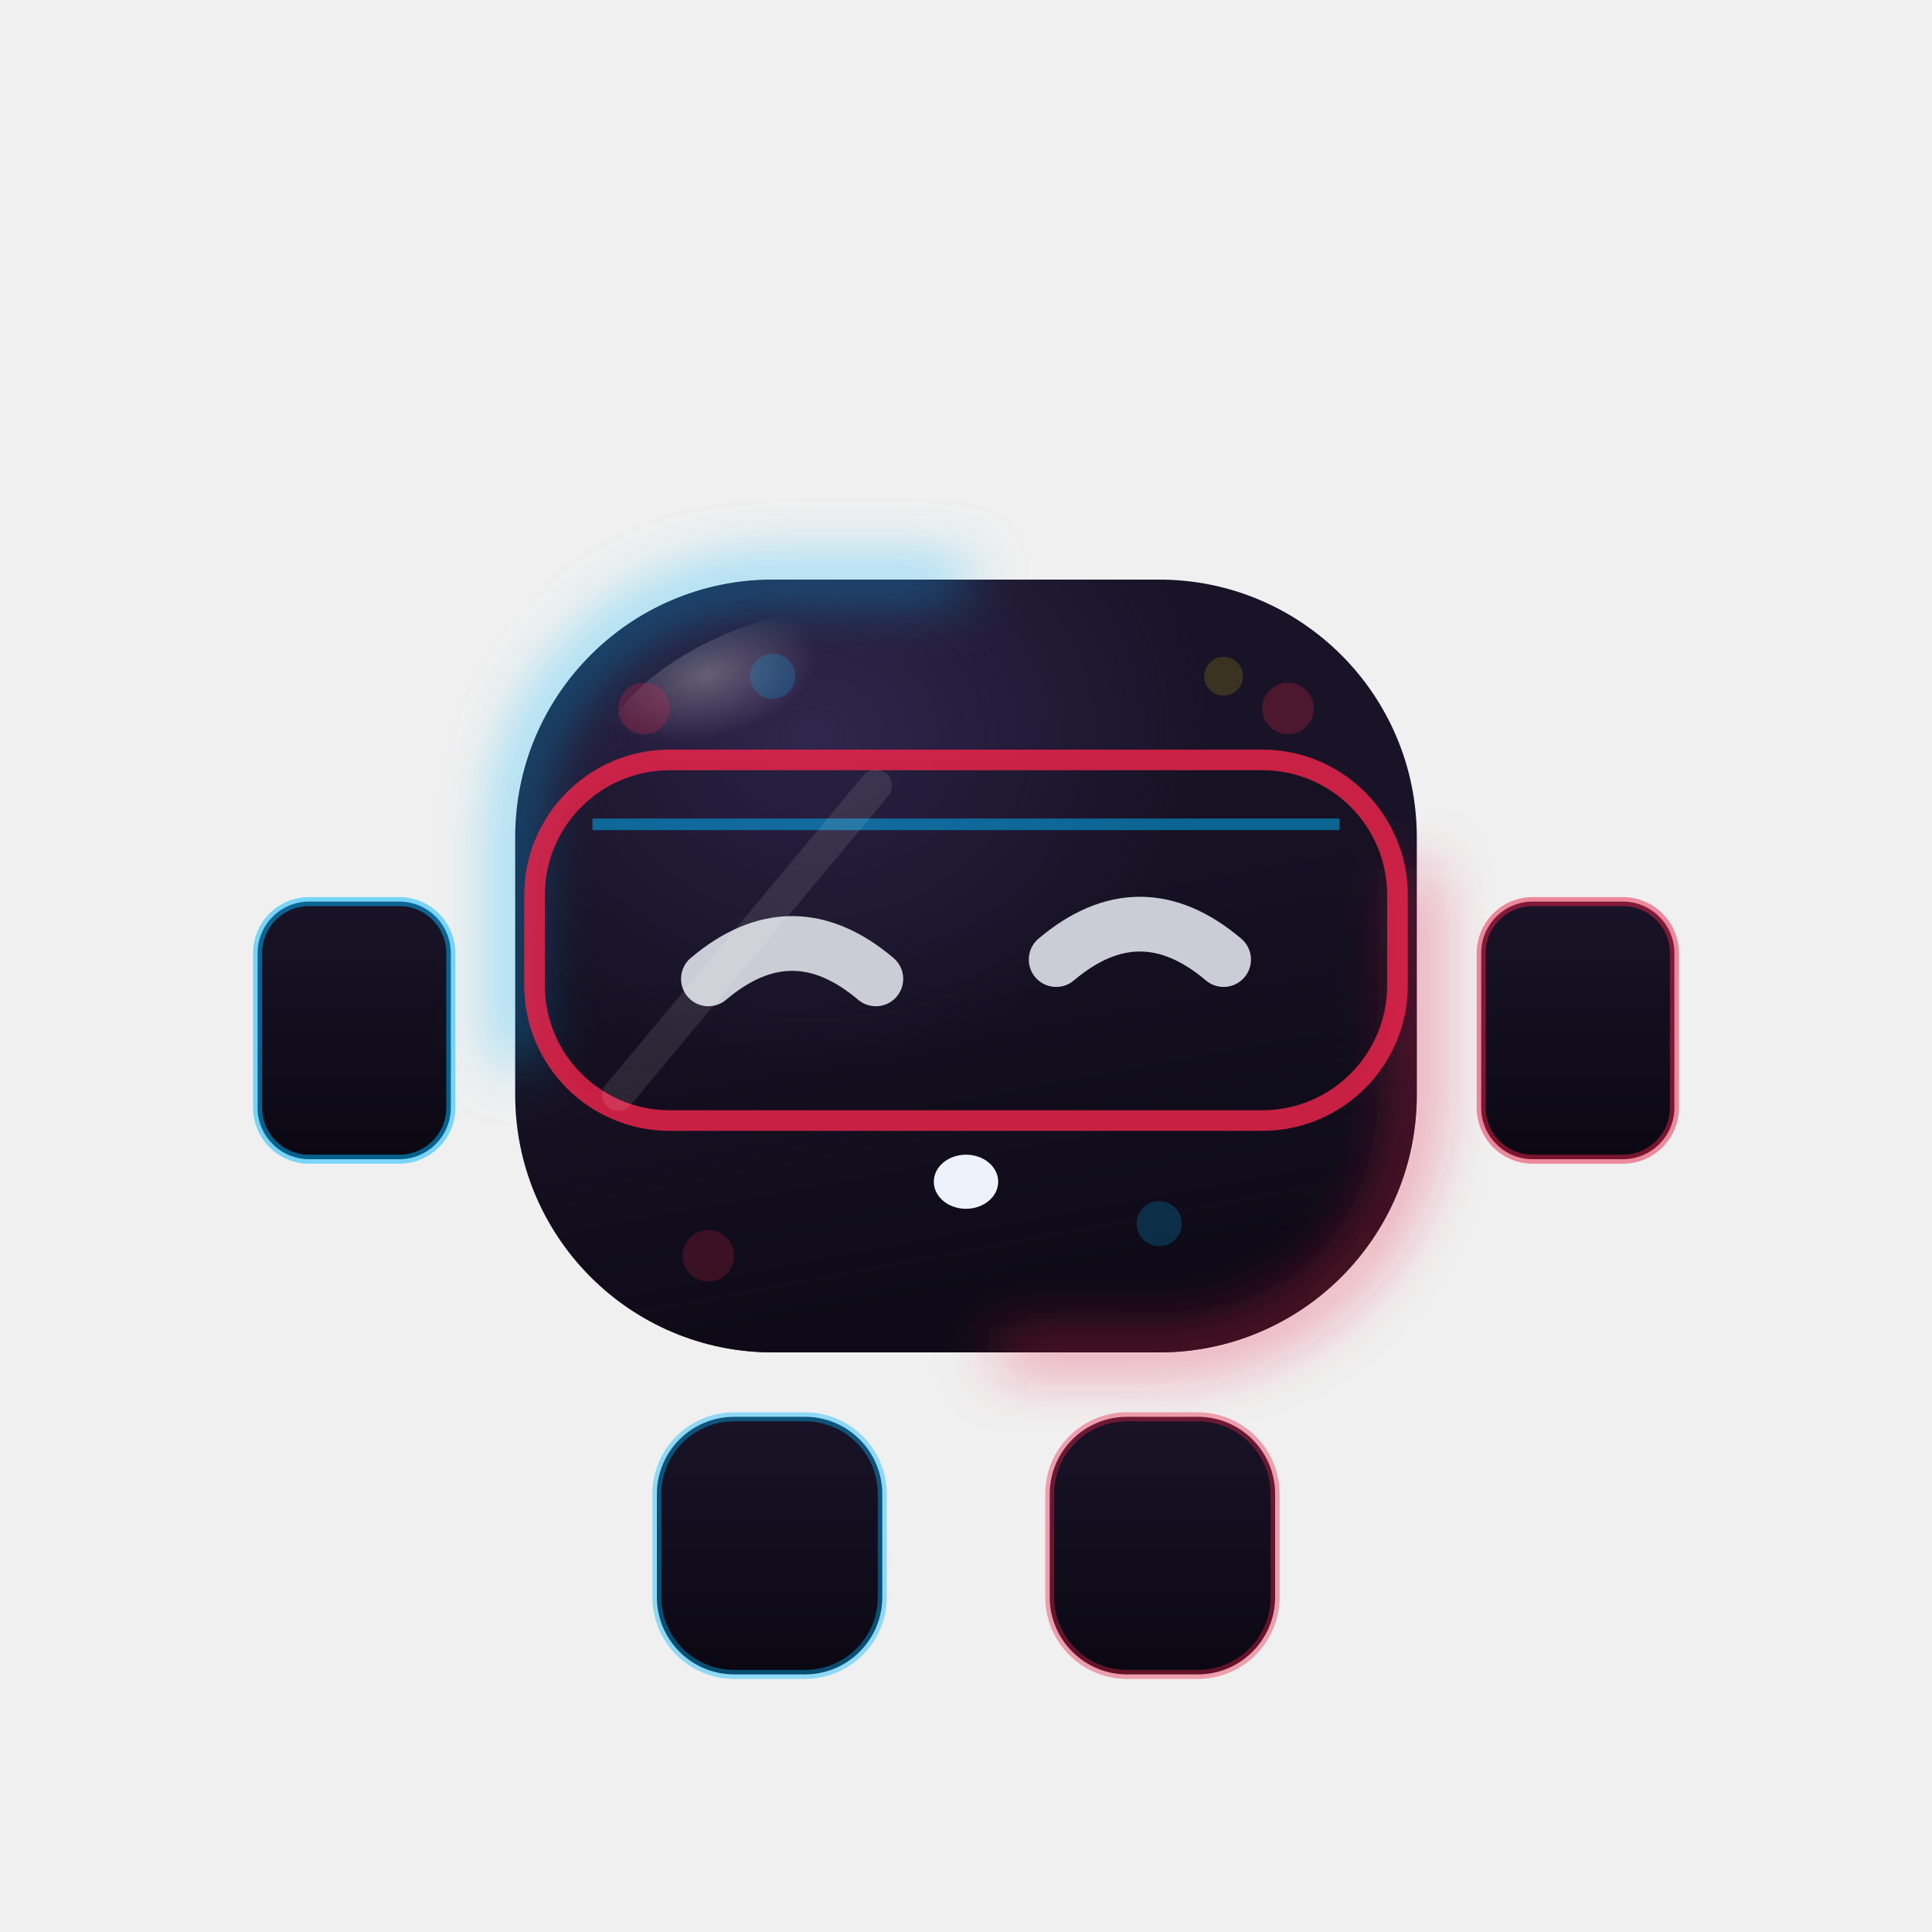
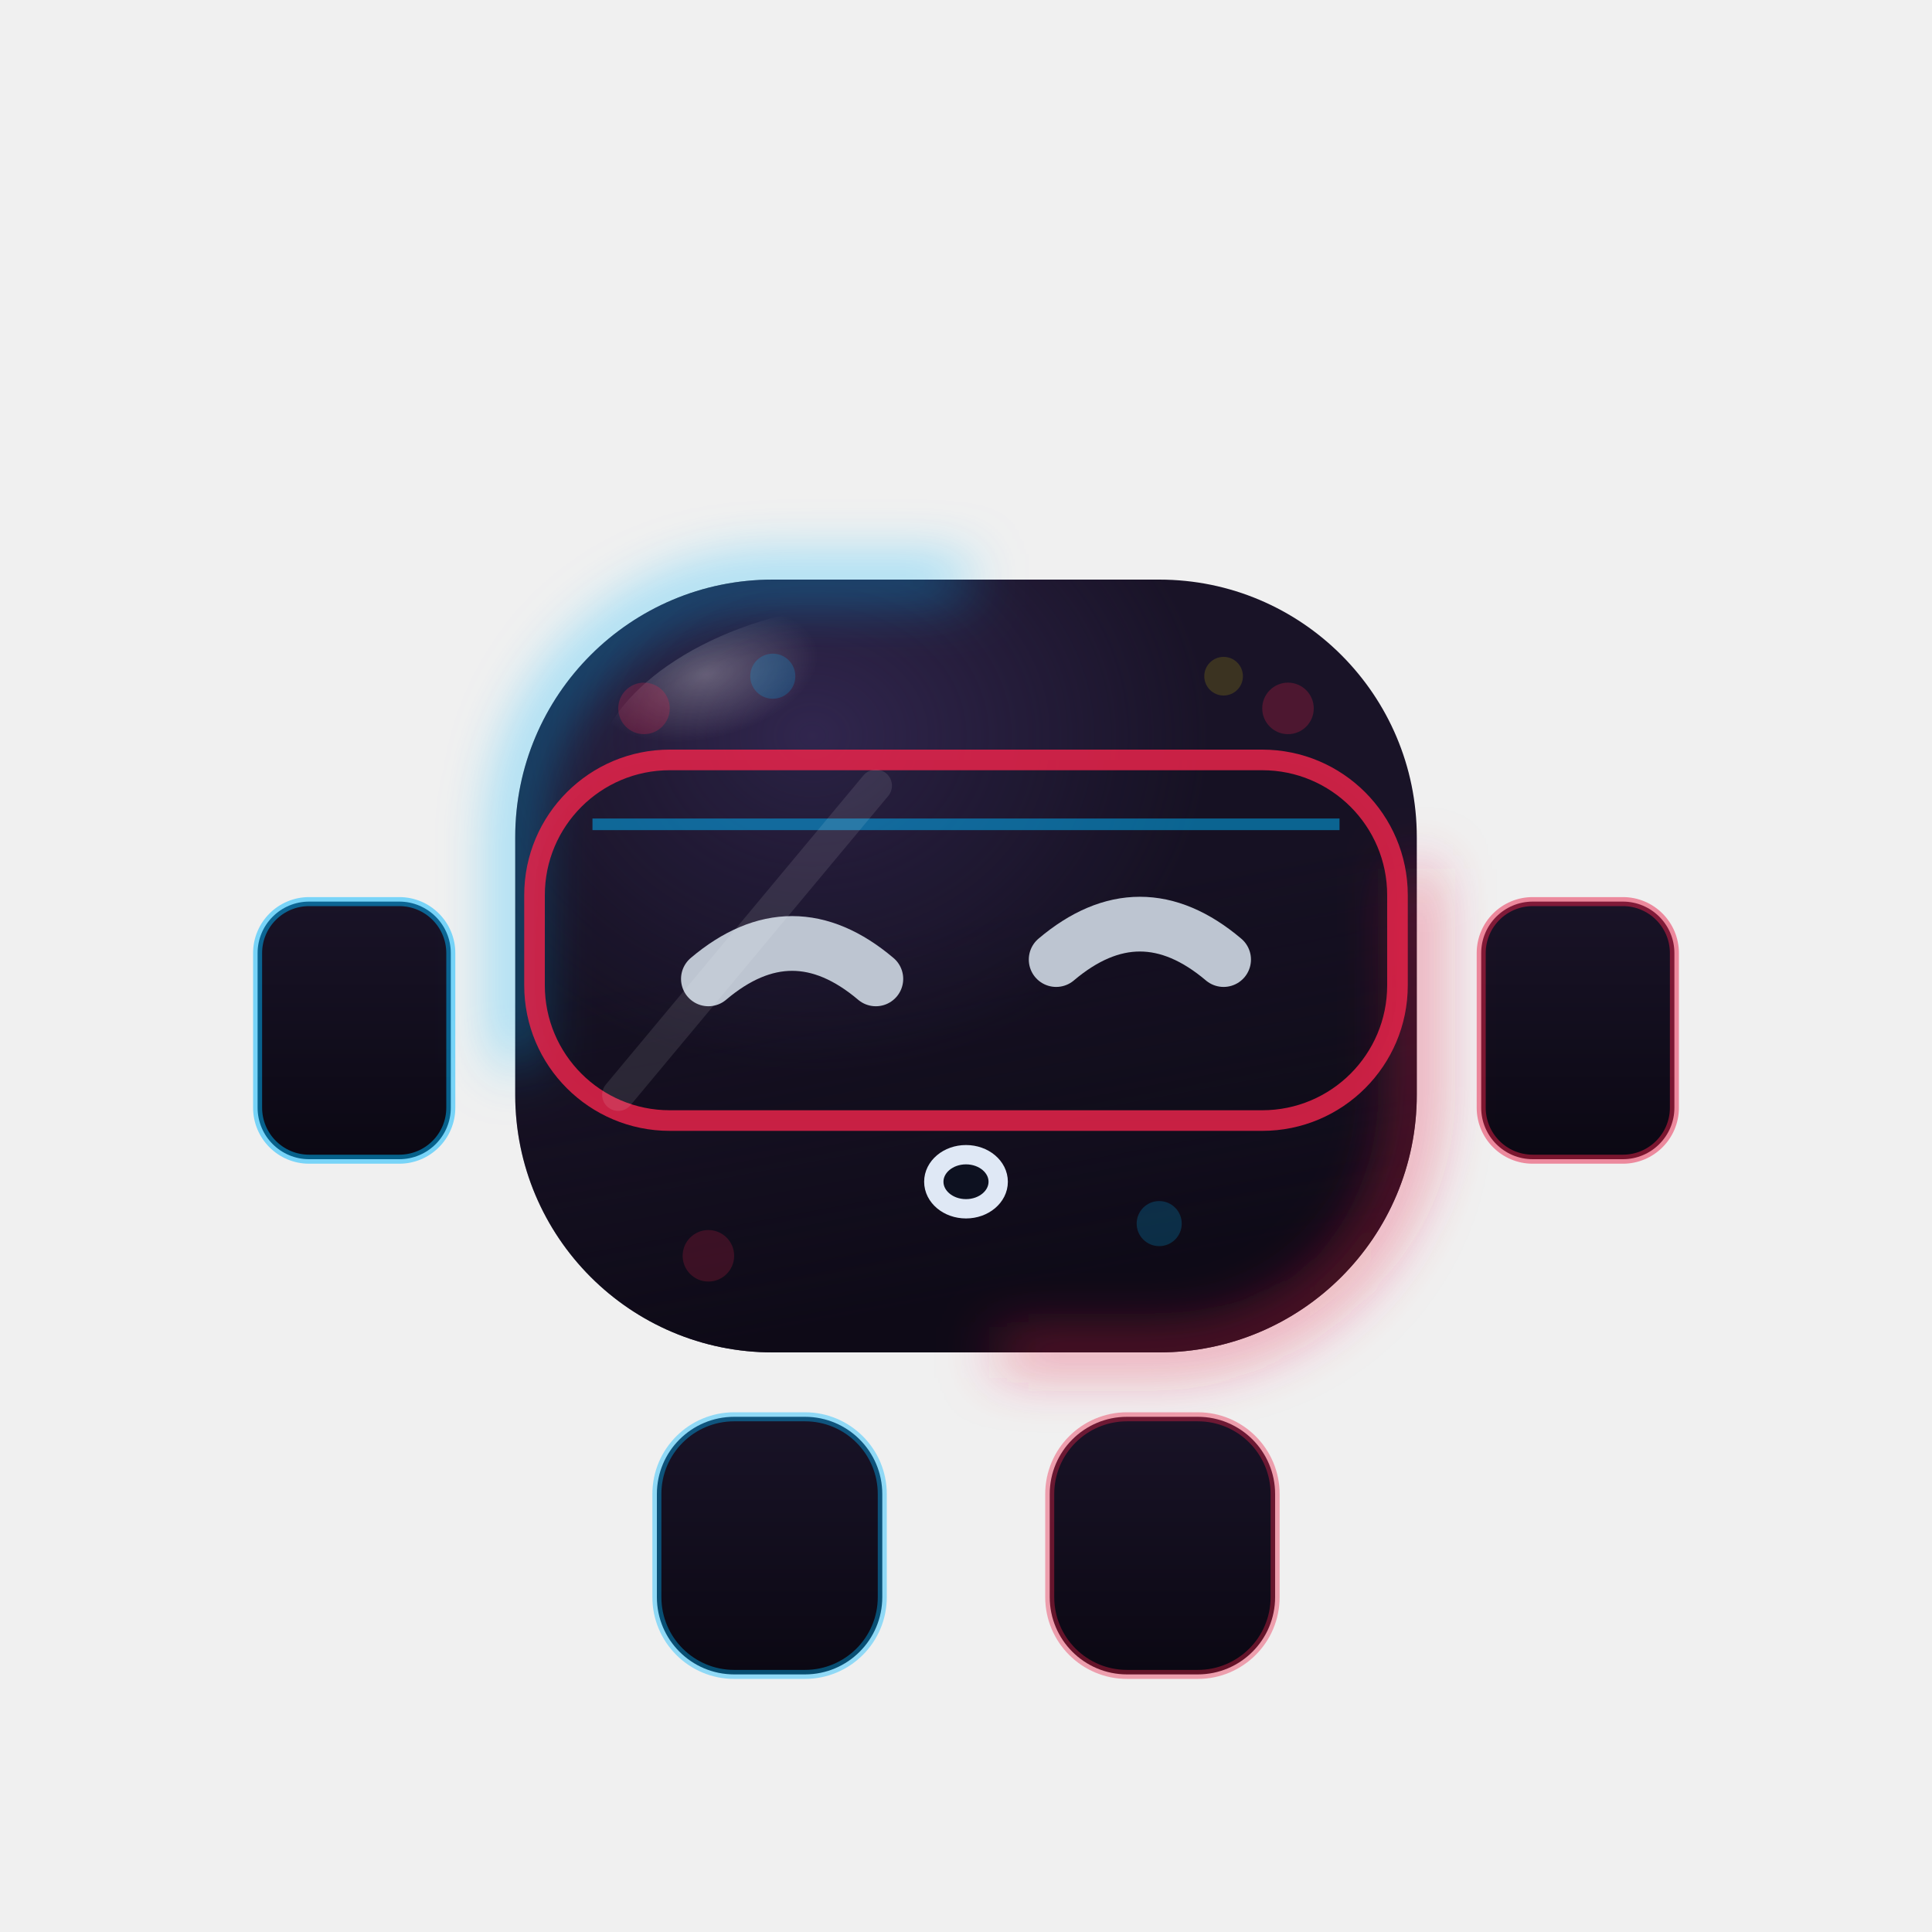
<svg xmlns="http://www.w3.org/2000/svg" viewBox="-3 -5 30 30">
  <defs>
    <radialGradient id="hd-hi" cx="33%" cy="20%" r="80%">
      <stop offset="0%" stop-color="#332852" stop-opacity="0.9" />
      <stop offset="55%" stop-color="#332852" stop-opacity="0" />
    </radialGradient>
    <linearGradient id="hd-lo" x1="0" y1="0" x2="0.22" y2="1">
      <stop offset="52%" stop-color="#0b0813" stop-opacity="0" />
      <stop offset="100%" stop-color="#0b0813" stop-opacity="0.8" />
    </linearGradient>
    <linearGradient id="hd-limb" x1="0" y1="0" x2="0" y2="1">
      <stop offset="0%" stop-color="#191327" />
      <stop offset="100%" stop-color="#0b0813" />
    </linearGradient>
    <radialGradient id="hd-spec" cx="30%" cy="16%" r="26%">
      <stop offset="0%" stop-color="#ffffff" stop-opacity="0.28" />
      <stop offset="100%" stop-color="#ffffff" stop-opacity="0" />
    </radialGradient>
    <filter id="hd-soft" x="-60%" y="-60%" width="220%" height="220%">
      <feGaussianBlur stdDeviation="0.45" />
    </filter>
  </defs>
  <g id="rig-root">
    <g id="rig-arm-left" data-pivot="2.5 9">
      <path d="M1.8 9 L3.2 9 A0.8 0.8 0 0 1 4 9.8 L4 12.2 A0.8 0.8 0 0 1 3.2 13 L1.8 13 A0.8 0.8 0 0 1 1 12.2 L1 9.8 A0.8 0.8 0 0 1 1.8 9 Z" fill="url(#hd-limb)" stroke="#00b8ff" stroke-width="0.14" stroke-opacity="0.5" />
    </g>
    <g id="rig-arm-right" data-pivot="21.5 9">
      <path d="M20.8 9 L22.2 9 A0.8 0.8 0 0 1 23 9.8 L23 12.2 A0.8 0.8 0 0 1 22.2 13 L20.8 13 A0.8 0.8 0 0 1 20 12.2 L20 9.8 A0.8 0.8 0 0 1 20.8 9 Z" fill="url(#hd-limb)" stroke="#e8234a" stroke-width="0.14" stroke-opacity="0.5" />
      <g id="slot-item" />
    </g>
    <g id="rig-leg-left" data-pivot="8.95 17">
      <rect x="7.2" y="17" width="3.5" height="4" rx="1.2" fill="url(#hd-limb)" stroke="#00b8ff" stroke-width="0.14" stroke-opacity="0.4" />
    </g>
    <g id="rig-leg-right" data-pivot="15.05 17">
      <rect x="13.3" y="17" width="3.5" height="4" rx="1.2" fill="url(#hd-limb)" stroke="#e8234a" stroke-width="0.14" stroke-opacity="0.4" />
    </g>
    <g id="rig-body">
      <path d="M9 4 L15 4 A4 4 0 0 1 19 8 L19 12 A4 4 0 0 1 15 16 L9 16 A4 4 0 0 1 5 12 L5 8 A4 4 0 0 1 9 4 Z" fill="#191327" />
      <path d="M9 4 L15 4 A4 4 0 0 1 19 8 L19 12 A4 4 0 0 1 15 16 L9 16 A4 4 0 0 1 5 12 L5 8 A4 4 0 0 1 9 4 Z" fill="url(#hd-lo)" />
      <path d="M9 4 L15 4 A4 4 0 0 1 19 8 L19 12 A4 4 0 0 1 15 16 L9 16 A4 4 0 0 1 5 12 L5 8 A4 4 0 0 1 9 4 Z" fill="url(#hd-hi)" />
      <ellipse cx="9.6" cy="6.4" rx="3.4" ry="1.9" fill="url(#hd-spec)" transform="rotate(-14 9.6 6.4)" />
      <path d="M5 11.5 L5 8 A4 4 0 0 1 9 4 L12 4" fill="none" stroke="#00b8ff" stroke-width="0.35" opacity="0.75" filter="url(#hd-soft)" />
      <path d="M19 8.5 L19 12 A4 4 0 0 1 15 16 L12.5 16" fill="none" stroke="#e8234a" stroke-width="0.35" opacity="0.75" filter="url(#hd-soft)" />
      <circle cx="7" cy="6" r="0.4" fill="#e8234a" opacity="0.25" />
      <circle cx="9" cy="5.5" r="0.35" fill="#00b8ff" opacity="0.2" />
      <circle cx="17" cy="6" r="0.4" fill="#e8234a" opacity="0.25" />
      <circle cx="15" cy="14" r="0.35" fill="#00b8ff" opacity="0.2" />
      <circle cx="8" cy="14.5" r="0.4" fill="#e8234a" opacity="0.2" />
      <circle cx="16" cy="5.5" r="0.3" fill="#ffea00" opacity="0.15" />
      <g id="rig-face-idle">
-         <path d="M8 10.2 Q9.3 9.1 10.6 10.2" fill="none" stroke="#eef2fa" stroke-width="0.85" stroke-linecap="round" />
-         <path d="M13.4 9.9 Q14.7 8.8 16 9.9" fill="none" stroke="#eef2fa" stroke-width="0.85" stroke-linecap="round" />
-         <ellipse cx="12" cy="13.35" rx="0.5" ry="0.42" fill="#eef2fa" />
+         <path d="M8 10.2 Q9.3 9.1 10.6 10.2" fill="none" stroke="#dfe8f5" stroke-width="0.85" stroke-linecap="round" />
+         <path d="M13.4 9.9 Q14.7 8.8 16 9.9" fill="none" stroke="#dfe8f5" stroke-width="0.85" stroke-linecap="round" />
+         <ellipse cx="12" cy="13.35" rx="0.5" ry="0.42" fill="#0d1120" stroke="#dfe8f5" stroke-width="0.3" />
      </g>
      <g id="rig-face-welcome" style="display:none">
-         <ellipse cx="9.3" cy="9.55" rx="1.6" ry="2.2" fill="#eef2fa" />
+         <ellipse cx="9.3" cy="9.55" rx="1.6" ry="2.2" fill="#0d1120" stroke="#dfe8f5" stroke-width="0.3" />
        <g class="pupil">
          <circle cx="10" cy="10.25" r="0.3" fill="#e8234a" fill-opacity="0.95" />
          <circle cx="9.35" cy="10.85" r="0.2" fill="#00b8ff" fill-opacity="0.8" />
          <circle cx="10.3" cy="10.85" r="0.14" fill="#ffea00" fill-opacity="0.7" />
        </g>
-         <ellipse cx="14.7" cy="9.25" rx="1.6" ry="2.2" fill="#eef2fa" />
+         <ellipse cx="14.7" cy="9.25" rx="1.6" ry="2.2" fill="#0d1120" stroke="#dfe8f5" stroke-width="0.3" />
        <g class="pupil">
          <circle cx="15.4" cy="9.95" r="0.3" fill="#e8234a" fill-opacity="0.95" />
          <circle cx="14.75" cy="10.55" r="0.2" fill="#00b8ff" fill-opacity="0.8" />
          <circle cx="15.7" cy="10.55" r="0.14" fill="#ffea00" fill-opacity="0.7" />
        </g>
        <g transform="rotate(-2 12 13.3)">
-           <path d="M10.8 13.3 Q10.8 13 12 13 Q13.2 13 13.2 13.3 A1.1 1 0 0 1 10.8 13.3 Z" fill="#eef2fa" />
+           <path d="M10.8 13.3 Q10.8 13 12 13 Q13.2 13 13.2 13.3 A1.1 1 0 0 1 10.8 13.3 Z" fill="#0d1120" stroke="#dfe8f5" stroke-width="0.3" />
        </g>
      </g>
      <g id="rig-face-curious" style="display:none">
-         <ellipse cx="9.3" cy="9.55" rx="1.6" ry="2.2" fill="#eef2fa" />
+         <ellipse cx="9.3" cy="9.55" rx="1.6" ry="2.2" fill="#0d1120" stroke="#dfe8f5" stroke-width="0.3" />
        <g class="pupil">
          <circle cx="10" cy="10.25" r="0.3" fill="#e8234a" fill-opacity="0.95" />
          <circle cx="9.35" cy="10.85" r="0.2" fill="#00b8ff" fill-opacity="0.8" />
          <circle cx="10.3" cy="10.85" r="0.14" fill="#ffea00" fill-opacity="0.7" />
        </g>
-         <ellipse cx="14.7" cy="9.25" rx="1.6" ry="2.2" fill="#eef2fa" />
+         <ellipse cx="14.7" cy="9.25" rx="1.6" ry="2.2" fill="#0d1120" stroke="#dfe8f5" stroke-width="0.3" />
        <g class="pupil">
          <circle cx="15.4" cy="9.95" r="0.3" fill="#e8234a" fill-opacity="0.95" />
          <circle cx="14.75" cy="10.55" r="0.2" fill="#00b8ff" fill-opacity="0.8" />
          <circle cx="15.7" cy="10.55" r="0.14" fill="#ffea00" fill-opacity="0.7" />
        </g>
-         <path d="M8 7.1 L10.6 6.9" fill="none" stroke="#eef2fa" stroke-width="0.5" stroke-linecap="round" />
-         <path d="M13.35 6.6 Q14.7 5.7 16.05 6" fill="none" stroke="#eef2fa" stroke-width="0.5" stroke-linecap="round" />
-         <ellipse cx="12.05" cy="13.35" rx="0.45" ry="0.5" fill="#eef2fa" />
+         <path d="M8 7.1 L10.6 6.9" fill="none" stroke="#dfe8f5" stroke-width="0.5" stroke-linecap="round" />
+         <path d="M13.35 6.6 Q14.7 5.7 16.05 6" fill="none" stroke="#dfe8f5" stroke-width="0.5" stroke-linecap="round" />
+         <ellipse cx="12.05" cy="13.35" rx="0.45" ry="0.5" fill="#0d1120" stroke="#dfe8f5" stroke-width="0.3" />
      </g>
      <g id="rig-face-shocked" style="display:none">
-         <ellipse cx="9.3" cy="9.7" rx="1.79" ry="2.46" fill="#eef2fa" />
+         <ellipse cx="9.3" cy="9.7" rx="1.79" ry="2.46" fill="#0d1120" stroke="#dfe8f5" stroke-width="0.3" />
        <g class="pupil">
          <circle cx="10.08" cy="10.48" r="0.34" fill="#e8234a" fill-opacity="0.95" />
          <circle cx="9.36" cy="11.16" r="0.22" fill="#00b8ff" fill-opacity="0.8" />
          <circle cx="10.42" cy="11.16" r="0.16" fill="#ffea00" fill-opacity="0.7" />
        </g>
-         <ellipse cx="14.7" cy="9.4" rx="1.79" ry="2.46" fill="#eef2fa" />
+         <ellipse cx="14.7" cy="9.4" rx="1.79" ry="2.46" fill="#0d1120" stroke="#dfe8f5" stroke-width="0.3" />
        <g class="pupil">
          <circle cx="15.48" cy="10.18" r="0.34" fill="#e8234a" fill-opacity="0.95" />
          <circle cx="14.76" cy="10.86" r="0.22" fill="#00b8ff" fill-opacity="0.8" />
          <circle cx="15.82" cy="10.86" r="0.16" fill="#ffea00" fill-opacity="0.7" />
        </g>
-         <path d="M7.95 6.5 Q9.3 5.9 10.65 6.5" fill="none" stroke="#eef2fa" stroke-width="0.5" stroke-linecap="round" />
-         <path d="M13.35 6.2 Q14.7 5.6 16.05 6.2" fill="none" stroke="#eef2fa" stroke-width="0.5" stroke-linecap="round" />
-         <ellipse cx="12" cy="13.6" rx="0.7" ry="0.85" fill="#eef2fa" />
+         <path d="M7.95 6.5 Q9.3 5.9 10.65 6.5" fill="none" stroke="#dfe8f5" stroke-width="0.5" stroke-linecap="round" />
+         <path d="M13.35 6.2 Q14.7 5.6 16.05 6.2" fill="none" stroke="#dfe8f5" stroke-width="0.5" stroke-linecap="round" />
+         <ellipse cx="12" cy="13.6" rx="0.7" ry="0.85" fill="#0d1120" stroke="#dfe8f5" stroke-width="0.3" />
      </g>
      <g id="rig-face-dizzy" style="display:none">
-         <path d="M9.3 9.8 a0.3 0.3 0 0 1 0.3 0.3 a0.6 0.6 0 0 1 -0.6 0.6 a0.9 0.9 0 0 1 -0.9 -0.9 a1.2 1.2 0 0 1 1.2 -1.2 a1.3 1.3 0 0 1 1.3 1.3" fill="none" stroke="#eef2fa" stroke-width="0.6" stroke-linecap="round" />
-         <path d="M14.7 9.6 a0.3 0.3 0 0 1 0.3 0.3 a0.6 0.6 0 0 1 -0.6 0.6 a0.9 0.9 0 0 1 -0.9 -0.9 a1.2 1.2 0 0 1 1.2 -1.2 a1.3 1.3 0 0 1 1.3 1.3" fill="none" stroke="#eef2fa" stroke-width="0.6" stroke-linecap="round" />
-         <path d="M10.4 13.6 L11.2 13 L12 13.6 L12.8 13 L13.6 13.6" fill="none" stroke="#eef2fa" stroke-width="0.8" stroke-linecap="round" stroke-linejoin="round" />
+         <g stroke="#dfe8f5" stroke-width="1" stroke-linecap="round">
+           <line x1="8" y1="8.6" x2="10.6" y2="11.4" />
+           <line x1="10.6" y1="8.6" x2="8" y2="11.4" />
+           <line x1="13.4" y1="8.3" x2="16" y2="11.1" />
+           <line x1="16" y1="8.3" x2="13.4" y2="11.1" />
+         </g>
+         <path d="M10.4 13.6 L11.2 13 L12 13.6 L12.8 13 L13.6 13.6" fill="none" stroke="#dfe8f5" stroke-width="0.8" stroke-linecap="round" stroke-linejoin="round" />
        <path d="M5 3.6 Q6 2.6 7 3.6 Q6 4.6 5 3.6 Z" fill="none" stroke="#e8234a" stroke-width="0.5" stroke-linecap="round" />
        <path d="M17 3.6 Q18 2.6 19 3.6 Q18 4.6 17 3.6 Z" fill="none" stroke="#00b8ff" stroke-width="0.5" stroke-linecap="round" />
      </g>
      <g id="rig-face-blink" style="display:none">
-         <path d="M8 10 Q9.3 10.5 10.6 10" fill="none" stroke="#eef2fa" stroke-width="0.85" stroke-linecap="round" />
-         <path d="M13.4 9.7 Q14.7 10.2 16 9.7" fill="none" stroke="#eef2fa" stroke-width="0.85" stroke-linecap="round" />
+         <path d="M8 10 Q9.3 10.5 10.6 10" fill="none" stroke="#dfe8f5" stroke-width="0.85" stroke-linecap="round" />
+         <path d="M13.4 9.7 Q14.7 10.2 16 9.7" fill="none" stroke="#dfe8f5" stroke-width="0.85" stroke-linecap="round" />
        <g transform="rotate(-2 12 13.3)">
-           <path d="M10.8 13.3 Q10.8 13 12 13 Q13.2 13 13.2 13.3 A1.1 1 0 0 1 10.8 13.3 Z" fill="#eef2fa" />
+           <path d="M10.8 13.3 Q10.8 13 12 13 Q13.2 13 13.2 13.3 A1.1 1 0 0 1 10.8 13.3 Z" fill="#0d1120" stroke="#dfe8f5" stroke-width="0.3" />
        </g>
      </g>
      <g id="rig-face-happy" style="display:none">
-         <path d="M8 10.4 Q9.3 8.6 10.6 10.4" fill="none" stroke="#eef2fa" stroke-width="0.9" stroke-linecap="round" />
-         <path d="M13.4 10.1 Q14.7 8.3 16 10.1" fill="none" stroke="#eef2fa" stroke-width="0.9" stroke-linecap="round" />
-         <path d="M10.3 13 Q10.3 12.7 12 12.7 Q13.7 12.7 13.7 13 A1.7 1.5 0 0 1 10.3 13 Z" fill="#eef2fa" />
+         <path d="M8 10.4 Q9.3 8.6 10.6 10.4" fill="none" stroke="#dfe8f5" stroke-width="0.9" stroke-linecap="round" />
+         <path d="M13.4 10.1 Q14.7 8.3 16 10.1" fill="none" stroke="#dfe8f5" stroke-width="0.9" stroke-linecap="round" />
+         <path d="M10.3 13 Q10.3 12.7 12 12.7 Q13.7 12.7 13.7 13 A1.7 1.5 0 0 1 10.3 13 Z" fill="#0d1120" stroke="#dfe8f5" stroke-width="0.3" />
      </g>
      <g id="rig-face-shutdown" style="display:none">
-         <path d="M8 10 L10.6 10" fill="none" stroke="#eef2fa" stroke-width="0.8" stroke-linecap="round" />
-         <path d="M13.4 9.8 L16 9.8" fill="none" stroke="#eef2fa" stroke-width="0.8" stroke-linecap="round" />
-         <path d="M11.3 13.3 L12.7 13.3" fill="none" stroke="#eef2fa" stroke-width="0.5" stroke-linecap="round" />
+         <path d="M8 10 L10.6 10" fill="none" stroke="#dfe8f5" stroke-width="0.8" stroke-linecap="round" />
+         <path d="M13.4 9.8 L16 9.8" fill="none" stroke="#dfe8f5" stroke-width="0.8" stroke-linecap="round" />
+         <path d="M11.3 13.3 L12.7 13.3" fill="none" stroke="#dfe8f5" stroke-width="0.5" stroke-linecap="round" />
      </g>
      <g id="slot-eyewear">
        <rect x="5.3" y="6.8" width="13.4" height="5.6" rx="2.1" fill="#08060e" opacity="0.16" />
        <rect x="5.3" y="6.8" width="13.4" height="5.6" rx="2.1" fill="none" stroke="#e8234a" stroke-width="0.32" opacity="0.85" />
        <path d="M6.2 7.8 L17.8 7.8" stroke="#00b8ff" stroke-width="0.18" opacity="0.5" />
        <path d="M6.6 12 L10.6 7.2" stroke="#ffffff" stroke-width="0.5" opacity="0.10" stroke-linecap="round" />
      </g>
    </g>
    <g id="slot-hat" />
    <g id="rig-hand-peek-right" style="display:none">
      <rect x="20.7" y="8.3" width="2.6" height="3.4" rx="1.17" fill="#191327" stroke="#e8234a" stroke-width="0.14" stroke-opacity="0.5" />
    </g>
    <g id="rig-hand-peek-left" style="display:none">
      <rect x="0.7" y="8.3" width="2.6" height="3.4" rx="1.17" fill="#191327" stroke="#00b8ff" stroke-width="0.14" stroke-opacity="0.5" />
    </g>
  </g>
</svg>
